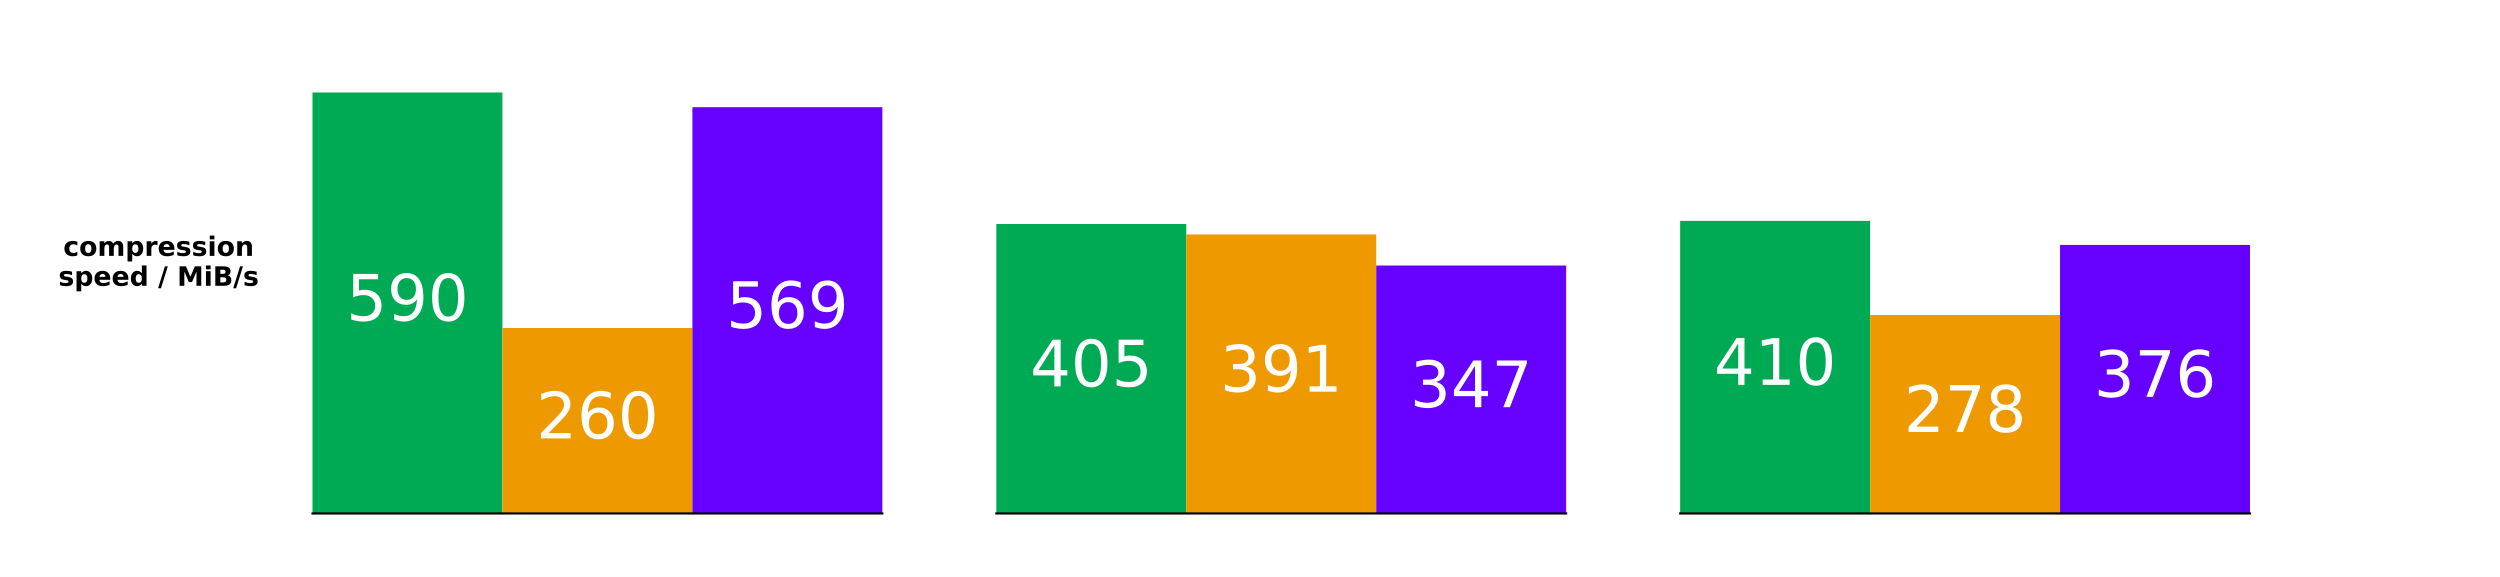
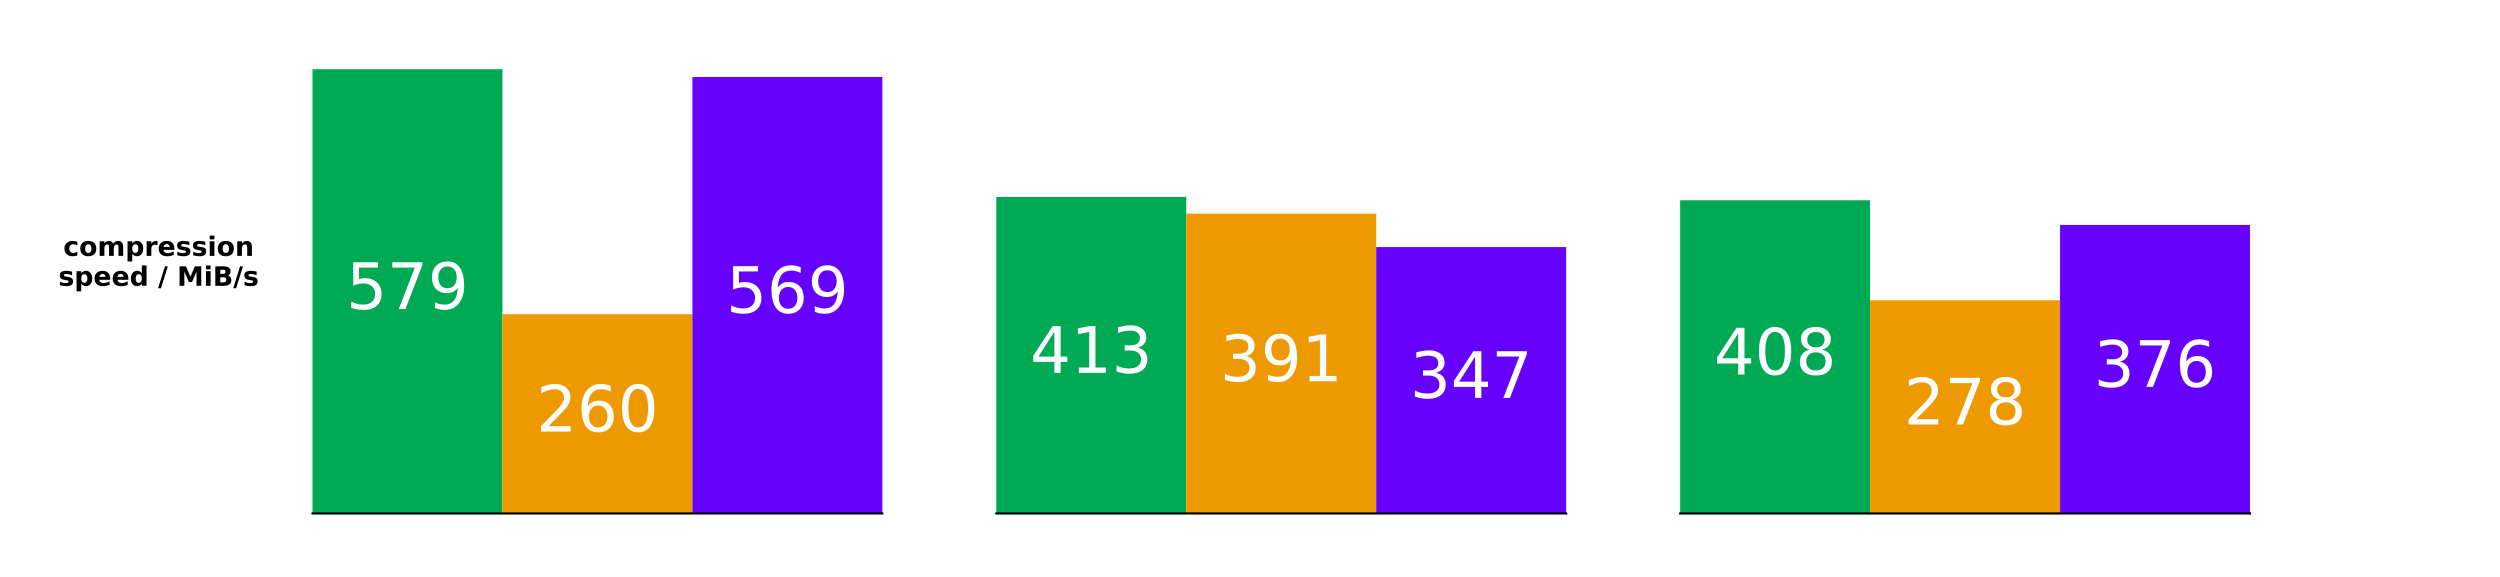
<svg xmlns="http://www.w3.org/2000/svg" xmlns:xlink="http://www.w3.org/1999/xlink" width="1248" height="288" viewBox="0 0 936 216">
  <defs>
    <style>
            *{stroke-linejoin:round;stroke-linecap:butt}
        </style>
  </defs>
  <g id="figure_1">
    <path id="patch_1" d="M0 216h936V0H0z" style="fill:#fff" />
    <g id="axes_1">
      <path id="patch_2" d="M117 192.24h213.353V25.92H117z" style="fill:#fff" />
-       <path id="patch_3" d="M117 192.24h71.118V34.626H117z" clip-path="url(#p7f7e876667)" style="fill:#0a5" />
-       <path id="patch_4" d="M188.118 192.24h71.117v-69.434h-71.117z" clip-path="url(#p7f7e876667)" style="fill:#e90" />
-       <path id="patch_5" d="M259.235 192.24h71.118V40.129h-71.118z" clip-path="url(#p7f7e876667)" style="fill:#60f" />
+       <path id="patch_3" d="M117 192.24h71.118V25.92H117z" clip-path="url(#pde29117b07)" style="fill:#0a5" />
+       <path id="patch_4" d="M188.118 192.24h71.117v-74.608h-71.117z" clip-path="url(#pde29117b07)" style="fill:#e90" />
+       <path id="patch_5" d="M259.235 192.24h71.118V28.795h-71.118z" clip-path="url(#pde29117b07)" style="fill:#60f" />
      <g id="matplotlib.axis_2">
        <g id="text_1">
          <g transform="matrix(.1 0 0 -.1 23.69 95.802)">
            <defs>
              <path id="DejaVuSans-Bold-63" d="M3366 3391v-913q-228 156-458 231t-477 75q-468 0-729-273t-261-764 261-765q261-273 729-273 263 0 499 78 236 79 436 232V103Q3103 6 2833-42q-270-49-542-49-947 0-1482 486-534 486-534 1352t534 1351q535 486 1482 486 275 0 542-48t533-145" transform="scale(.01563)" />
              <path id="DejaVuSans-Bold-6f" d="M2203 2784q-372 0-567-267t-195-770 195-771q195-267 567-267 366 0 559 267 194 268 194 771t-194 770q-193 267-559 267m0 800q903 0 1411-488 508-487 508-1349 0-863-508-1351Q3106-91 2203-91q-906 0-1417 487-511 488-511 1351 0 862 511 1349 511 488 1417 488" transform="scale(.01563)" />
              <path id="DejaVuSans-Bold-6d" d="M3781 2919q213 325 505 495t642 170q603 0 919-372 316-371 316-1081V0H5038v1825q3 41 4 84 2 44 2 125 0 372-110 539-109 168-353 168-318 0-492-263-173-262-180-759V0H2784v1825q0 581-100 748-100 168-356 168-322 0-497-264t-175-755V0H531v3500h1125v-512q207 296 474 446t589 150q362 0 640-175 279-175 422-490" transform="scale(.01563)" />
              <path id="DejaVuSans-Bold-70" d="M1656 506v-1837H538v4831h1118v-512q232 306 513 451t647 145q647 0 1062-514 416-514 416-1323T3878 423Q3463-91 2816-91q-366 0-647 145-281 146-513 452m744 2266q-359 0-552-264-192-264-192-761t192-761q193-264 552-264t548 262q190 263 190 763t-190 762q-189 263-548 263" transform="scale(.01563)" />
              <path id="DejaVuSans-Bold-72" d="M3138 2547q-147 69-293 101-145 33-292 33-431 0-664-277-233-276-233-791V0H538v3500h1118v-575q216 344 495 501 280 158 671 158 56 0 121-5 66-4 191-20z" transform="scale(.01563)" />
              <path id="DejaVuSans-Bold-65" d="M4031 1759v-318H1416q40-394 284-591t681-197q353 0 723 105 371 105 762 317V213Q3469 63 3072-14t-794-77q-950 0-1477 483-526 483-526 1355 0 856 517 1346 517 491 1424 491 825 0 1320-497 495-496 495-1328m-1150 372q0 319-186 514-186 196-486 196-325 0-528-183t-253-527z" transform="scale(.01563)" />
              <path id="DejaVuSans-Bold-73" d="M3272 3391v-850q-359 150-694 225-334 75-631 75-319 0-474-80-154-80-154-245 0-135 117-207 117-71 420-106l197-28q860-109 1156-359 297-250 297-785 0-559-413-841Q2681-91 1863-91q-347 0-718 55-370 55-761 164v850q335-162 686-244 352-81 714-81 329 0 494 90 166 91 166 270 0 150-114 223t-455 114l-197 25q-747 94-1047 347t-300 769q0 556 381 824 382 269 1169 269 310 0 650-47 341-46 741-146" transform="scale(.01563)" />
              <path id="DejaVuSans-Bold-69" d="M538 3500h1118V0H538zm0 1363h1118v-913H538z" transform="scale(.01563)" />
              <path id="DejaVuSans-Bold-6e" d="M4056 2131V0H2931v1631q0 453-20 625t-70 253q-66 110-179 171-112 61-256 61-350 0-550-271-200-270-200-748V0H538v3500h1118v-512q253 306 537 451 285 145 629 145 606 0 920-372 314-371 314-1081" transform="scale(.01563)" />
            </defs>
            <use xlink:href="#DejaVuSans-Bold-63" />
            <use xlink:href="#DejaVuSans-Bold-6f" x="59.277" />
            <use xlink:href="#DejaVuSans-Bold-6d" x="127.979" />
            <use xlink:href="#DejaVuSans-Bold-70" x="232.178" />
            <use xlink:href="#DejaVuSans-Bold-72" x="303.76" />
            <use xlink:href="#DejaVuSans-Bold-65" x="353.076" />
            <use xlink:href="#DejaVuSans-Bold-73" x="420.898" />
            <use xlink:href="#DejaVuSans-Bold-73" x="480.42" />
            <use xlink:href="#DejaVuSans-Bold-69" x="539.941" />
            <use xlink:href="#DejaVuSans-Bold-6f" x="574.219" />
            <use xlink:href="#DejaVuSans-Bold-6e" x="642.92" />
          </g>
          <g transform="matrix(.1 0 0 -.1 21.867 107)">
            <defs>
              <path id="DejaVuSans-Bold-64" d="M2919 2988v1875h1125V0H2919v506q-231-309-510-453-278-144-643-144-647 0-1063 514-415 515-415 1324t415 1323q416 514 1063 514 362 0 642-145t511-451M2181 722q360 0 549 262 189 263 189 763t-189 762q-189 263-549 263-356 0-545-263-189-262-189-762t189-763q189-262 545-262" transform="scale(.01563)" />
              <path id="DejaVuSans-Bold-2f" d="M1644 4666h694L691-594H0z" transform="scale(.01563)" />
              <path id="DejaVuSans-Bold-4d" d="M588 4666h1531l1062-2497 1069 2497h1528V0H4641v3413L3566 897h-763L1728 3413V0H588z" transform="scale(.01563)" />
              <path id="DejaVuSans-Bold-42" d="M2456 2859q285 0 431 125 147 125 147 369 0 241-147 367-146 127-431 127h-665v-988zm41-2040q362 0 545 153t183 462q0 304-181 455-181 152-547 152h-706V819zm1119 1678q387-113 599-416 213-303 213-743 0-675-456-1007Q3516 0 2584 0H588v4666h1806q972 0 1408-294t436-941q0-340-160-579-159-239-462-355" transform="scale(.01563)" />
            </defs>
            <use xlink:href="#DejaVuSans-Bold-73" />
            <use xlink:href="#DejaVuSans-Bold-70" x="59.521" />
            <use xlink:href="#DejaVuSans-Bold-65" x="131.104" />
            <use xlink:href="#DejaVuSans-Bold-65" x="198.926" />
            <use xlink:href="#DejaVuSans-Bold-64" x="266.748" />
            <use xlink:href="#DejaVuSans-Bold-2f" x="373.145" />
            <use xlink:href="#DejaVuSans-Bold-4d" x="444.482" />
            <use xlink:href="#DejaVuSans-Bold-69" x="543.994" />
            <use xlink:href="#DejaVuSans-Bold-42" x="578.271" />
            <use xlink:href="#DejaVuSans-Bold-2f" x="654.492" />
            <use xlink:href="#DejaVuSans-Bold-73" x="691.016" />
          </g>
        </g>
      </g>
      <path id="patch_6" d="M117 192.24h213.353" style="fill:none;stroke:#000;stroke-width:.8;stroke-linejoin:miter;stroke-linecap:square" />
-       <g id="text_2" style="fill:#fff" transform="matrix(.24 0 0 -.24 129.654 120.055)">
+       <g id="text_2" style="fill:#fff" transform="matrix(.24 0 0 -.24 129.654 115.703)">
        <defs>
          <path id="DejaVuSans-35" d="M691 4666h2478v-532H1269V2991q137 47 274 70 138 23 276 23 781 0 1237-428 457-428 457-1159 0-753-469-1171Q2575-91 1722-91q-294 0-599 50Q819 9 494 109v635q281-153 581-228t634-75q541 0 856 284 316 284 316 772 0 487-316 771-315 285-856 285-253 0-505-56-251-56-513-175z" transform="scale(.01563)" />
+           <path id="DejaVuSans-37" d="M525 4666h3000v-269L1831 0h-659l1594 4134H525z" transform="scale(.01563)" />
          <path id="DejaVuSans-39" d="M703 97v575q238-113 481-172 244-59 479-59 625 0 954 420 330 420 377 1277-181-269-460-413-278-144-615-144-700 0-1108 423-408 424-408 1159 0 718 425 1152 425 435 1131 435 810 0 1236-621 427-620 427-1801 0-1103-524-1761Q2575-91 1691-91q-238 0-482 47Q966 3 703 97m1256 1978q425 0 673 290 249 291 249 798 0 503-249 795-248 292-673 292t-673-292-248-795q0-507 248-798 248-290 673-290" transform="scale(.01563)" />
-           <path id="DejaVuSans-30" d="M2034 4250q-487 0-733-480-245-479-245-1442 0-959 245-1439 246-480 733-480 491 0 736 480 246 480 246 1439 0 963-246 1442-245 480-736 480m0 500q785 0 1199-621 414-620 414-1801 0-1178-414-1799Q2819-91 2034-91q-784 0-1198 620-414 621-414 1799 0 1181 414 1801 414 621 1198 621" transform="scale(.01563)" />
        </defs>
        <use xlink:href="#DejaVuSans-35" />
-         <use xlink:href="#DejaVuSans-39" x="63.623" />
-         <use xlink:href="#DejaVuSans-30" x="127.246" />
+         <use xlink:href="#DejaVuSans-37" x="63.623" />
+         <use xlink:href="#DejaVuSans-39" x="127.246" />
      </g>
-       <g id="text_3" style="fill:#fff" transform="matrix(.24 0 0 -.24 200.771 164.145)">
+       <g id="text_3" style="fill:#fff" transform="matrix(.24 0 0 -.24 200.771 161.559)">
        <defs>
          <path id="DejaVuSans-32" d="M1228 531h2203V0H469v531q359 372 979 998 621 627 780 809 303 340 423 576 121 236 121 464 0 372-261 606-261 235-680 235-297 0-627-103-329-103-704-313v638q381 153 712 231 332 78 607 78 725 0 1156-363 431-362 431-968 0-288-108-546-107-257-392-607-78-91-497-524-418-433-1181-1211" transform="scale(.01563)" />
          <path id="DejaVuSans-36" d="M2113 2584q-425 0-674-291-248-290-248-796 0-503 248-796 249-292 674-292t673 292q248 293 248 796 0 506-248 796-248 291-673 291m1253 1979v-575q-238 112-480 171-242 60-480 60-625 0-955-422-329-422-376-1275 184 272 462 417 279 145 613 145 703 0 1111-427 408-426 408-1160 0-719-425-1154Q2819-91 2113-91q-810 0-1238 620-428 621-428 1799 0 1106 525 1764t1409 658q238 0 480-47t505-140" transform="scale(.01563)" />
+           <path id="DejaVuSans-30" d="M2034 4250q-487 0-733-480-245-479-245-1442 0-959 245-1439 246-480 733-480 491 0 736 480 246 480 246 1439 0 963-246 1442-245 480-736 480m0 500q785 0 1199-621 414-620 414-1801 0-1178-414-1799Q2819-91 2034-91q-784 0-1198 620-414 621-414 1799 0 1181 414 1801 414 621 1198 621" transform="scale(.01563)" />
        </defs>
        <use xlink:href="#DejaVuSans-32" />
        <use xlink:href="#DejaVuSans-36" x="63.623" />
        <use xlink:href="#DejaVuSans-30" x="127.246" />
      </g>
-       <g id="text_4" style="fill:#fff" transform="matrix(.24 0 0 -.24 271.89 122.807)">
+       <g id="text_4" style="fill:#fff" transform="matrix(.24 0 0 -.24 271.89 117.14)">
        <use xlink:href="#DejaVuSans-35" />
        <use xlink:href="#DejaVuSans-36" x="63.623" />
        <use xlink:href="#DejaVuSans-39" x="127.246" />
      </g>
    </g>
    <g id="axes_2">
      <path id="patch_7" d="M373.024 192.24h213.352V25.92H373.024z" style="fill:#fff" />
-       <path id="patch_8" d="M373.024 192.24h71.117V83.859h-71.117z" clip-path="url(#pf0d05199d7)" style="fill:#0a5" />
-       <path id="patch_9" d="M444.141 192.24h71.118V87.777H444.14z" clip-path="url(#pf0d05199d7)" style="fill:#e90" />
-       <path id="patch_10" d="M515.259 192.24h71.117V99.416H515.26z" clip-path="url(#pf0d05199d7)" style="fill:#60f" />
+       <path id="patch_8" d="M373.024 192.24h71.117V73.73h-71.117z" clip-path="url(#pcd724cfbd6)" style="fill:#0a5" />
+       <path id="patch_9" d="M444.141 192.24h71.118V79.994H444.14z" clip-path="url(#pcd724cfbd6)" style="fill:#e90" />
+       <path id="patch_10" d="M515.259 192.24h71.117V92.5H515.26z" clip-path="url(#pcd724cfbd6)" style="fill:#60f" />
      <path id="patch_11" d="M373.024 192.24h213.352" style="fill:none;stroke:#000;stroke-width:.8;stroke-linejoin:miter;stroke-linecap:square" />
-       <g id="text_5" style="fill:#fff" transform="matrix(.24 0 0 -.24 385.677 144.672)">
+       <g id="text_5" style="fill:#fff" transform="matrix(.24 0 0 -.24 385.677 139.608)">
        <defs>
          <path id="DejaVuSans-34" d="M2419 4116 825 1625h1594zm-166 550h794V1625h666v-525h-666V0h-628v1100H313v609z" transform="scale(.01563)" />
+           <path id="DejaVuSans-31" d="M794 531h1031v3560L703 3866v575l1116 225h631V531h1031V0H794z" transform="scale(.01563)" />
+           <path id="DejaVuSans-33" d="M2597 2516q453-97 707-404 255-306 255-756 0-690-475-1069Q2609-91 1734-91q-293 0-604 58T488 141v609q262-153 574-231 313-78 654-78 593 0 904 234t311 681q0 413-289 645-289 233-804 233h-544v519h569q465 0 712 186t247 536q0 359-255 551-254 193-729 193-260 0-557-57-297-56-653-174v562q360 100 674 150t592 50q719 0 1137-327 419-326 419-882 0-388-222-655t-631-370" transform="scale(.01563)" />
        </defs>
        <use xlink:href="#DejaVuSans-34" />
-         <use xlink:href="#DejaVuSans-30" x="63.623" />
-         <use xlink:href="#DejaVuSans-35" x="127.246" />
+         <use xlink:href="#DejaVuSans-31" x="63.623" />
+         <use xlink:href="#DejaVuSans-33" x="127.246" />
      </g>
-       <g id="text_6" style="fill:#fff" transform="matrix(.24 0 0 -.24 456.795 146.631)">
-         <defs>
-           <path id="DejaVuSans-33" d="M2597 2516q453-97 707-404 255-306 255-756 0-690-475-1069Q2609-91 1734-91q-293 0-604 58T488 141v609q262-153 574-231 313-78 654-78 593 0 904 234t311 681q0 413-289 645-289 233-804 233h-544v519h569q465 0 712 186t247 536q0 359-255 551-254 193-729 193-260 0-557-57-297-56-653-174v562q360 100 674 150t592 50q719 0 1137-327 419-326 419-882 0-388-222-655t-631-370" transform="scale(.01563)" />
-           <path id="DejaVuSans-31" d="M794 531h1031v3560L703 3866v575l1116 225h631V531h1031V0H794z" transform="scale(.01563)" />
-         </defs>
+       <g id="text_6" style="fill:#fff" transform="matrix(.24 0 0 -.24 456.795 142.74)">
        <use xlink:href="#DejaVuSans-33" />
        <use xlink:href="#DejaVuSans-39" x="63.623" />
        <use xlink:href="#DejaVuSans-31" x="127.246" />
      </g>
-       <g id="text_7" style="fill:#fff" transform="matrix(.24 0 0 -.24 527.913 152.45)">
-         <defs>
-           <path id="DejaVuSans-37" d="M525 4666h3000v-269L1831 0h-659l1594 4134H525z" transform="scale(.01563)" />
-         </defs>
+       <g id="text_7" style="fill:#fff" transform="matrix(.24 0 0 -.24 527.913 148.993)">
        <use xlink:href="#DejaVuSans-33" />
        <use xlink:href="#DejaVuSans-34" x="63.623" />
        <use xlink:href="#DejaVuSans-37" x="127.246" />
      </g>
    </g>
    <g id="axes_3">
      <path id="patch_12" d="M629.047 192.24H842.4V25.92H629.047z" style="fill:#fff" />
-       <path id="patch_13" d="M629.047 192.24h71.118V82.685h-71.118z" clip-path="url(#pe5bd371af0)" style="fill:#0a5" />
-       <path id="patch_14" d="M700.165 192.24h71.117v-74.292h-71.117z" clip-path="url(#pe5bd371af0)" style="fill:#e90" />
-       <path id="patch_15" d="M771.282 192.24H842.4V91.701h-71.118z" clip-path="url(#pe5bd371af0)" style="fill:#60f" />
+       <path id="patch_13" d="M629.047 192.24h71.118V74.976h-71.118z" clip-path="url(#p0a3117b96b)" style="fill:#0a5" />
+       <path id="patch_14" d="M700.165 192.24h71.117v-79.827h-71.117z" clip-path="url(#p0a3117b96b)" style="fill:#e90" />
+       <path id="patch_15" d="M771.282 192.24H842.4V84.21h-71.118z" clip-path="url(#p0a3117b96b)" style="fill:#60f" />
      <path id="patch_16" d="M629.047 192.24H842.4" style="fill:none;stroke:#000;stroke-width:.8;stroke-linejoin:miter;stroke-linecap:square" />
-       <g id="text_8" style="fill:#fff" transform="matrix(.24 0 0 -.24 641.7 144.085)">
-         <use xlink:href="#DejaVuSans-34" />
-         <use xlink:href="#DejaVuSans-31" x="63.623" />
-         <use xlink:href="#DejaVuSans-30" x="127.246" />
-       </g>
-       <g id="text_9" style="fill:#fff" transform="matrix(.24 0 0 -.24 712.819 161.716)">
+       <g id="text_8" style="fill:#fff" transform="matrix(.24 0 0 -.24 641.7 140.23)">
        <defs>
          <path id="DejaVuSans-38" d="M2034 2216q-450 0-708-241-257-241-257-662 0-422 257-663 258-241 708-241t709 242q260 243 260 662 0 421-258 662-257 241-711 241m-631 268q-406 100-633 378-226 279-226 679 0 559 398 884 399 325 1092 325 697 0 1094-325t397-884q0-400-227-679-226-278-629-378 456-106 710-416 255-309 255-755 0-679-414-1042Q2806-91 2034-91q-771 0-1186 362-414 363-414 1042 0 446 256 755 257 310 713 416m-231 997q0-362 226-565 227-203 636-203 407 0 636 203 230 203 230 565 0 363-230 566-229 203-636 203-409 0-636-203-226-203-226-566" transform="scale(.01563)" />
        </defs>
+         <use xlink:href="#DejaVuSans-34" />
+         <use xlink:href="#DejaVuSans-30" x="63.623" />
+         <use xlink:href="#DejaVuSans-38" x="127.246" />
+       </g>
+       <g id="text_9" style="fill:#fff" transform="matrix(.24 0 0 -.24 712.819 158.949)">
        <use xlink:href="#DejaVuSans-32" />
        <use xlink:href="#DejaVuSans-37" x="63.623" />
        <use xlink:href="#DejaVuSans-38" x="127.246" />
      </g>
-       <g id="text_10" style="fill:#fff" transform="matrix(.24 0 0 -.24 783.936 148.593)">
+       <g id="text_10" style="fill:#fff" transform="matrix(.24 0 0 -.24 783.936 144.847)">
        <use xlink:href="#DejaVuSans-33" />
        <use xlink:href="#DejaVuSans-37" x="63.623" />
        <use xlink:href="#DejaVuSans-36" x="127.246" />
      </g>
    </g>
  </g>
  <defs>
-     <clipPath id="p7f7e876667">
+     <clipPath id="pde29117b07">
      <path d="M117 25.92h213.353v166.32H117z" />
    </clipPath>
-     <clipPath id="pf0d05199d7">
+     <clipPath id="pcd724cfbd6">
      <path d="M373.024 25.92h213.353v166.32H373.024z" />
    </clipPath>
-     <clipPath id="pe5bd371af0">
+     <clipPath id="p0a3117b96b">
      <path d="M629.047 25.92H842.4v166.32H629.047z" />
    </clipPath>
  </defs>
</svg>
